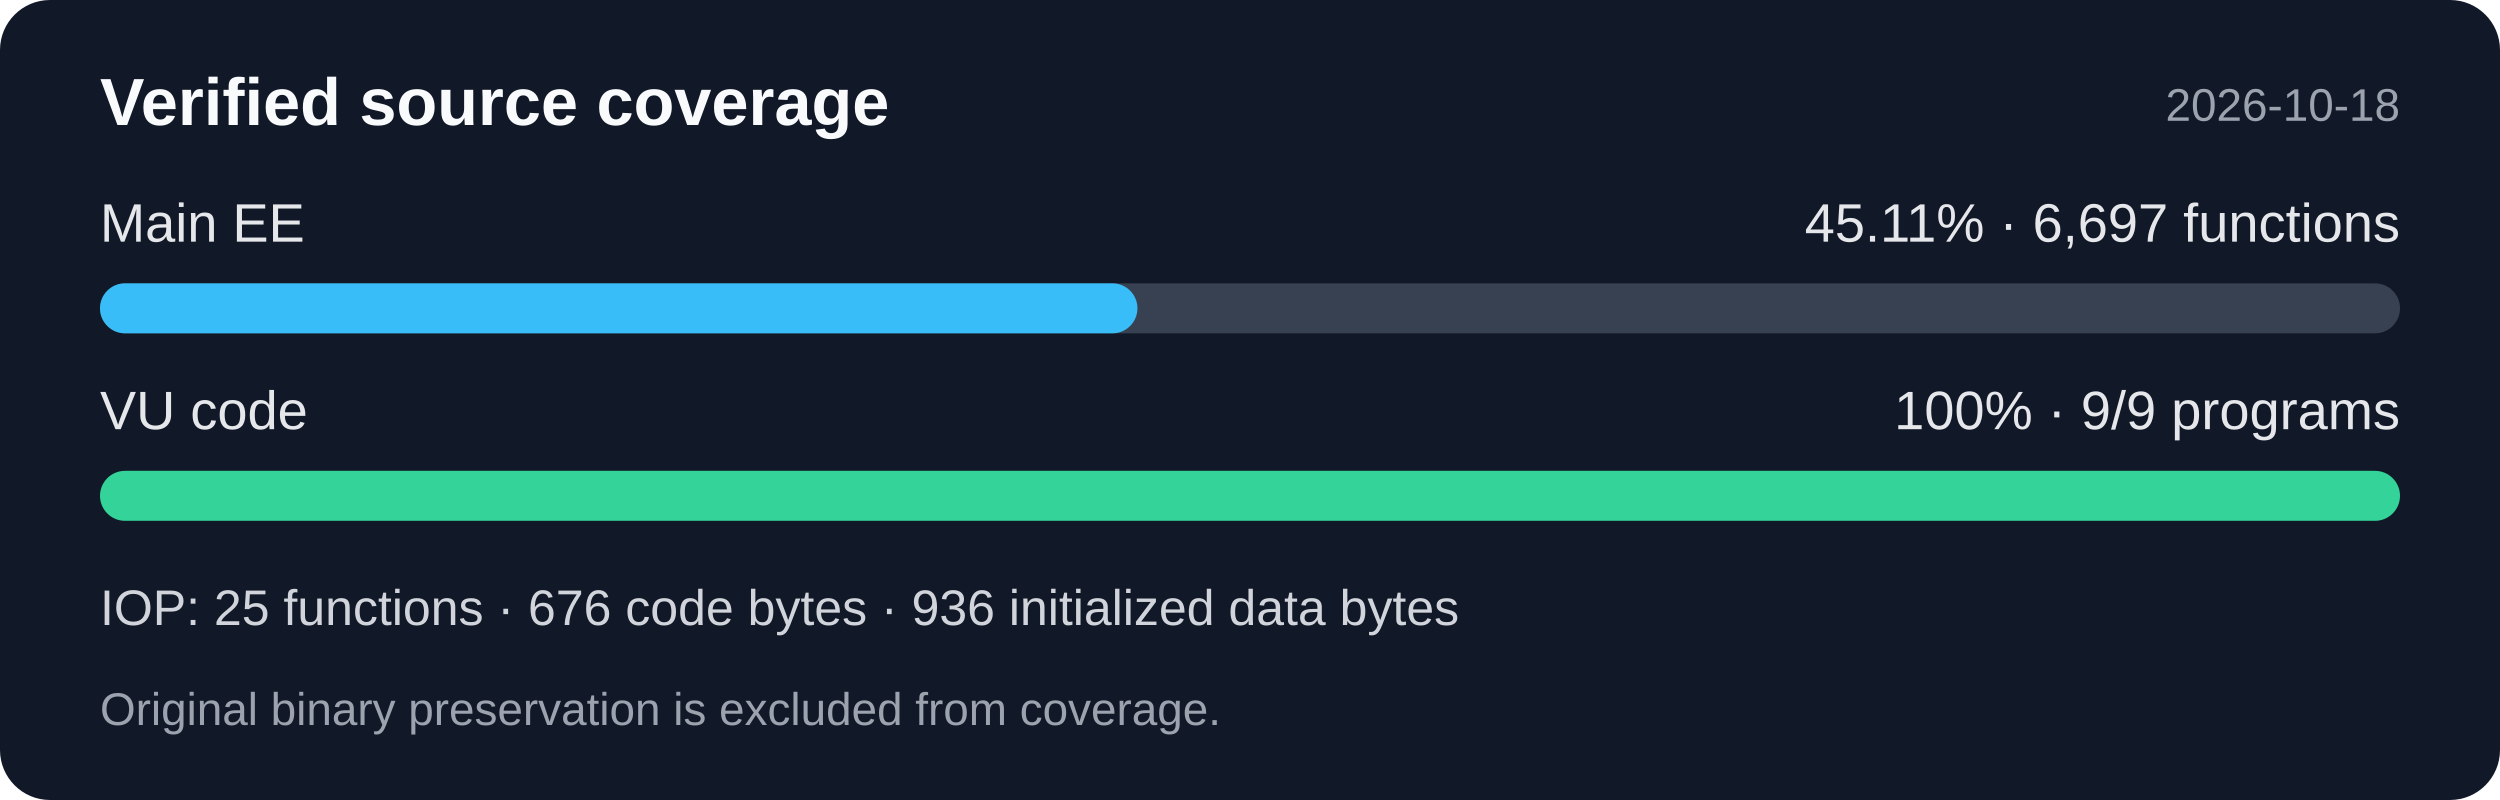
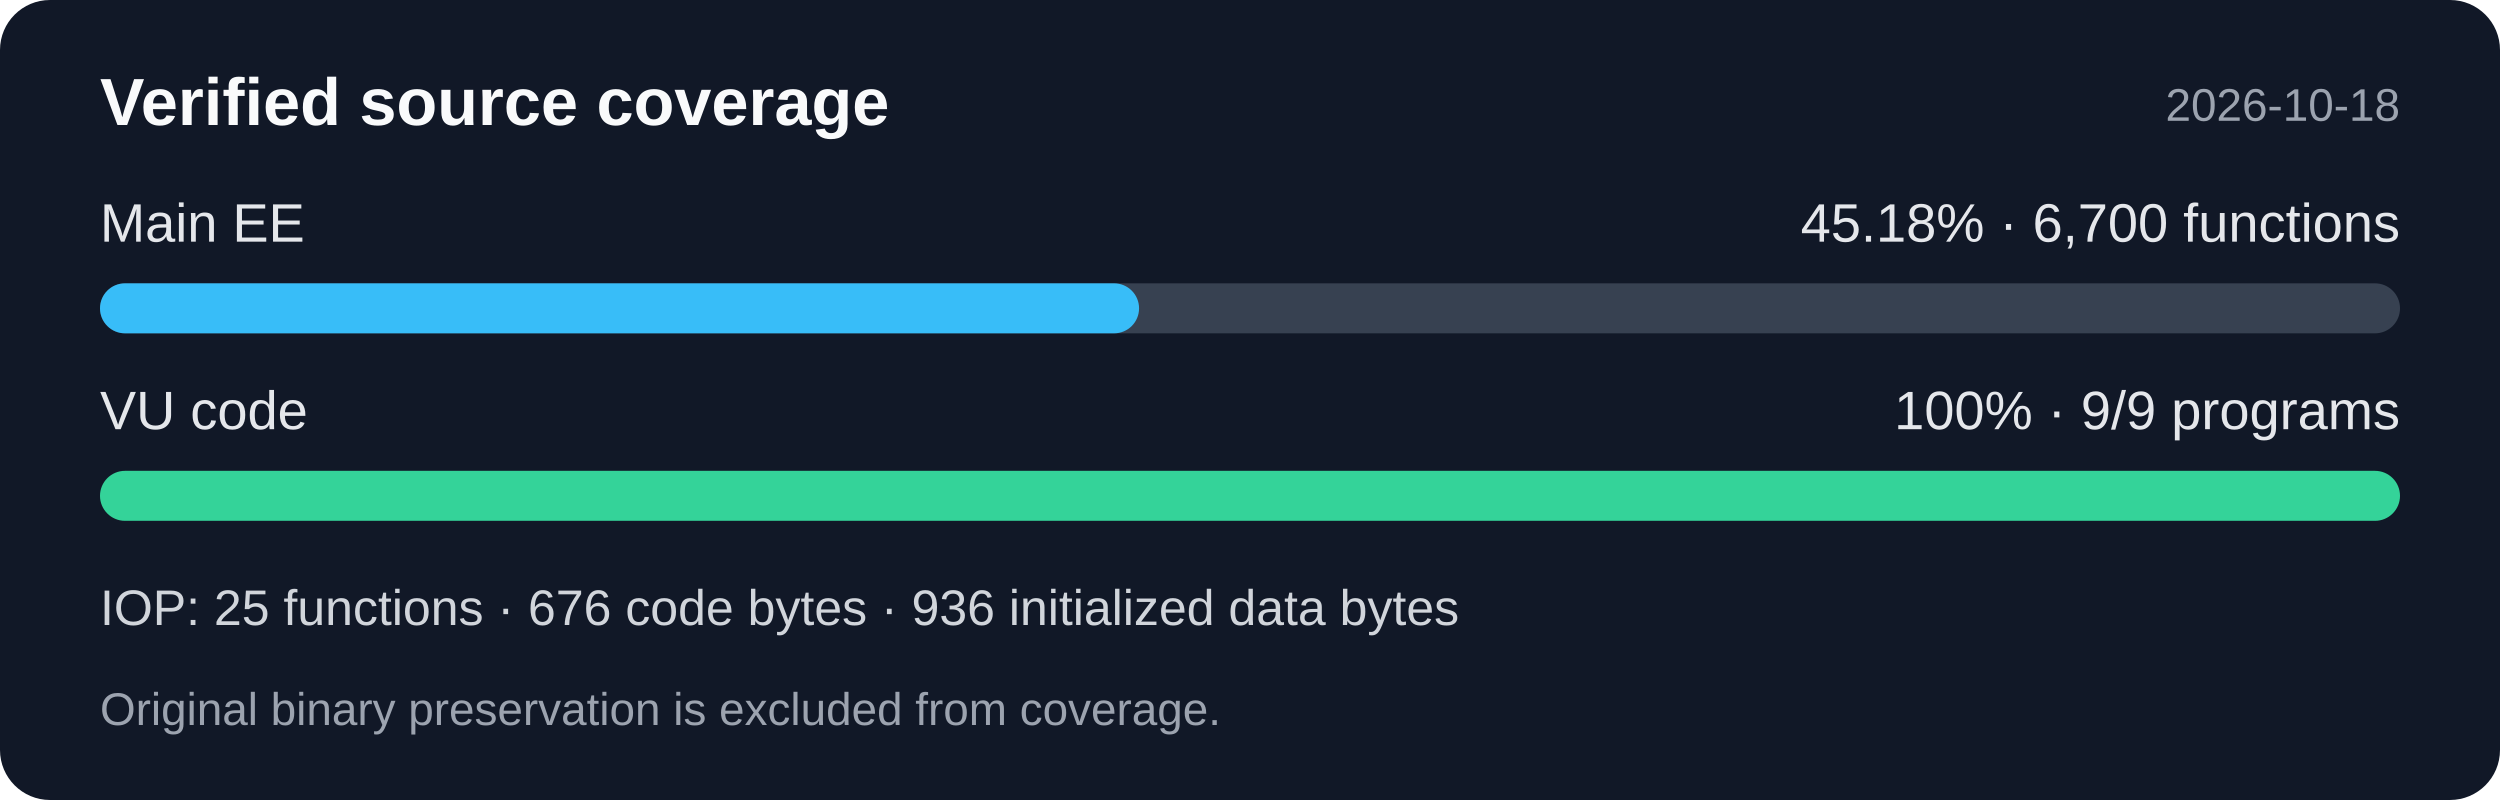
<svg xmlns="http://www.w3.org/2000/svg" width="600" height="192" viewBox="0 0 600 192" role="img" aria-labelledby="title desc">
  <rect width="600" height="192" rx="12" fill="#111827" />
  <g font-family="Segoe UI,Arial,sans-serif">
    <text x="24" y="30" fill="#f9fafb" font-size="16" font-weight="600">Verified source coverage</text>
    <text x="576" y="29" fill="#9ca3af" font-size="11" text-anchor="end">2026-10-18</text>
    <text x="24" y="58" fill="#e5e7eb" font-size="13">Main EE</text>
-     <text x="576" y="58" fill="#e5e7eb" font-size="13" text-anchor="end">45.11% · 6,697 functions</text>
+     <text x="576" y="58" fill="#e5e7eb" font-size="13" text-anchor="end">45.18% · 6,700 functions</text>
    <rect x="24" y="68" width="552" height="12" rx="6" fill="#374151" />
-     <rect x="24" y="68" width="248.985" height="12" rx="6" fill="#38bdf8" />
+     <rect x="24" y="68" width="249.377" height="12" rx="6" fill="#38bdf8" />
    <text x="24" y="103" fill="#e5e7eb" font-size="13">VU code</text>
    <text x="576" y="103" fill="#e5e7eb" font-size="13" text-anchor="end">100% · 9/9 programs</text>
    <rect x="24" y="113" width="552" height="12" rx="6" fill="#34d399" />
    <text x="24" y="150" fill="#d1d5db" font-size="12">IOP: 25 functions · 676 code bytes · 936 initialized data bytes</text>
    <text x="24" y="174" fill="#9ca3af" font-size="11">Original binary preservation is excluded from coverage.</text>
  </g>
</svg>
